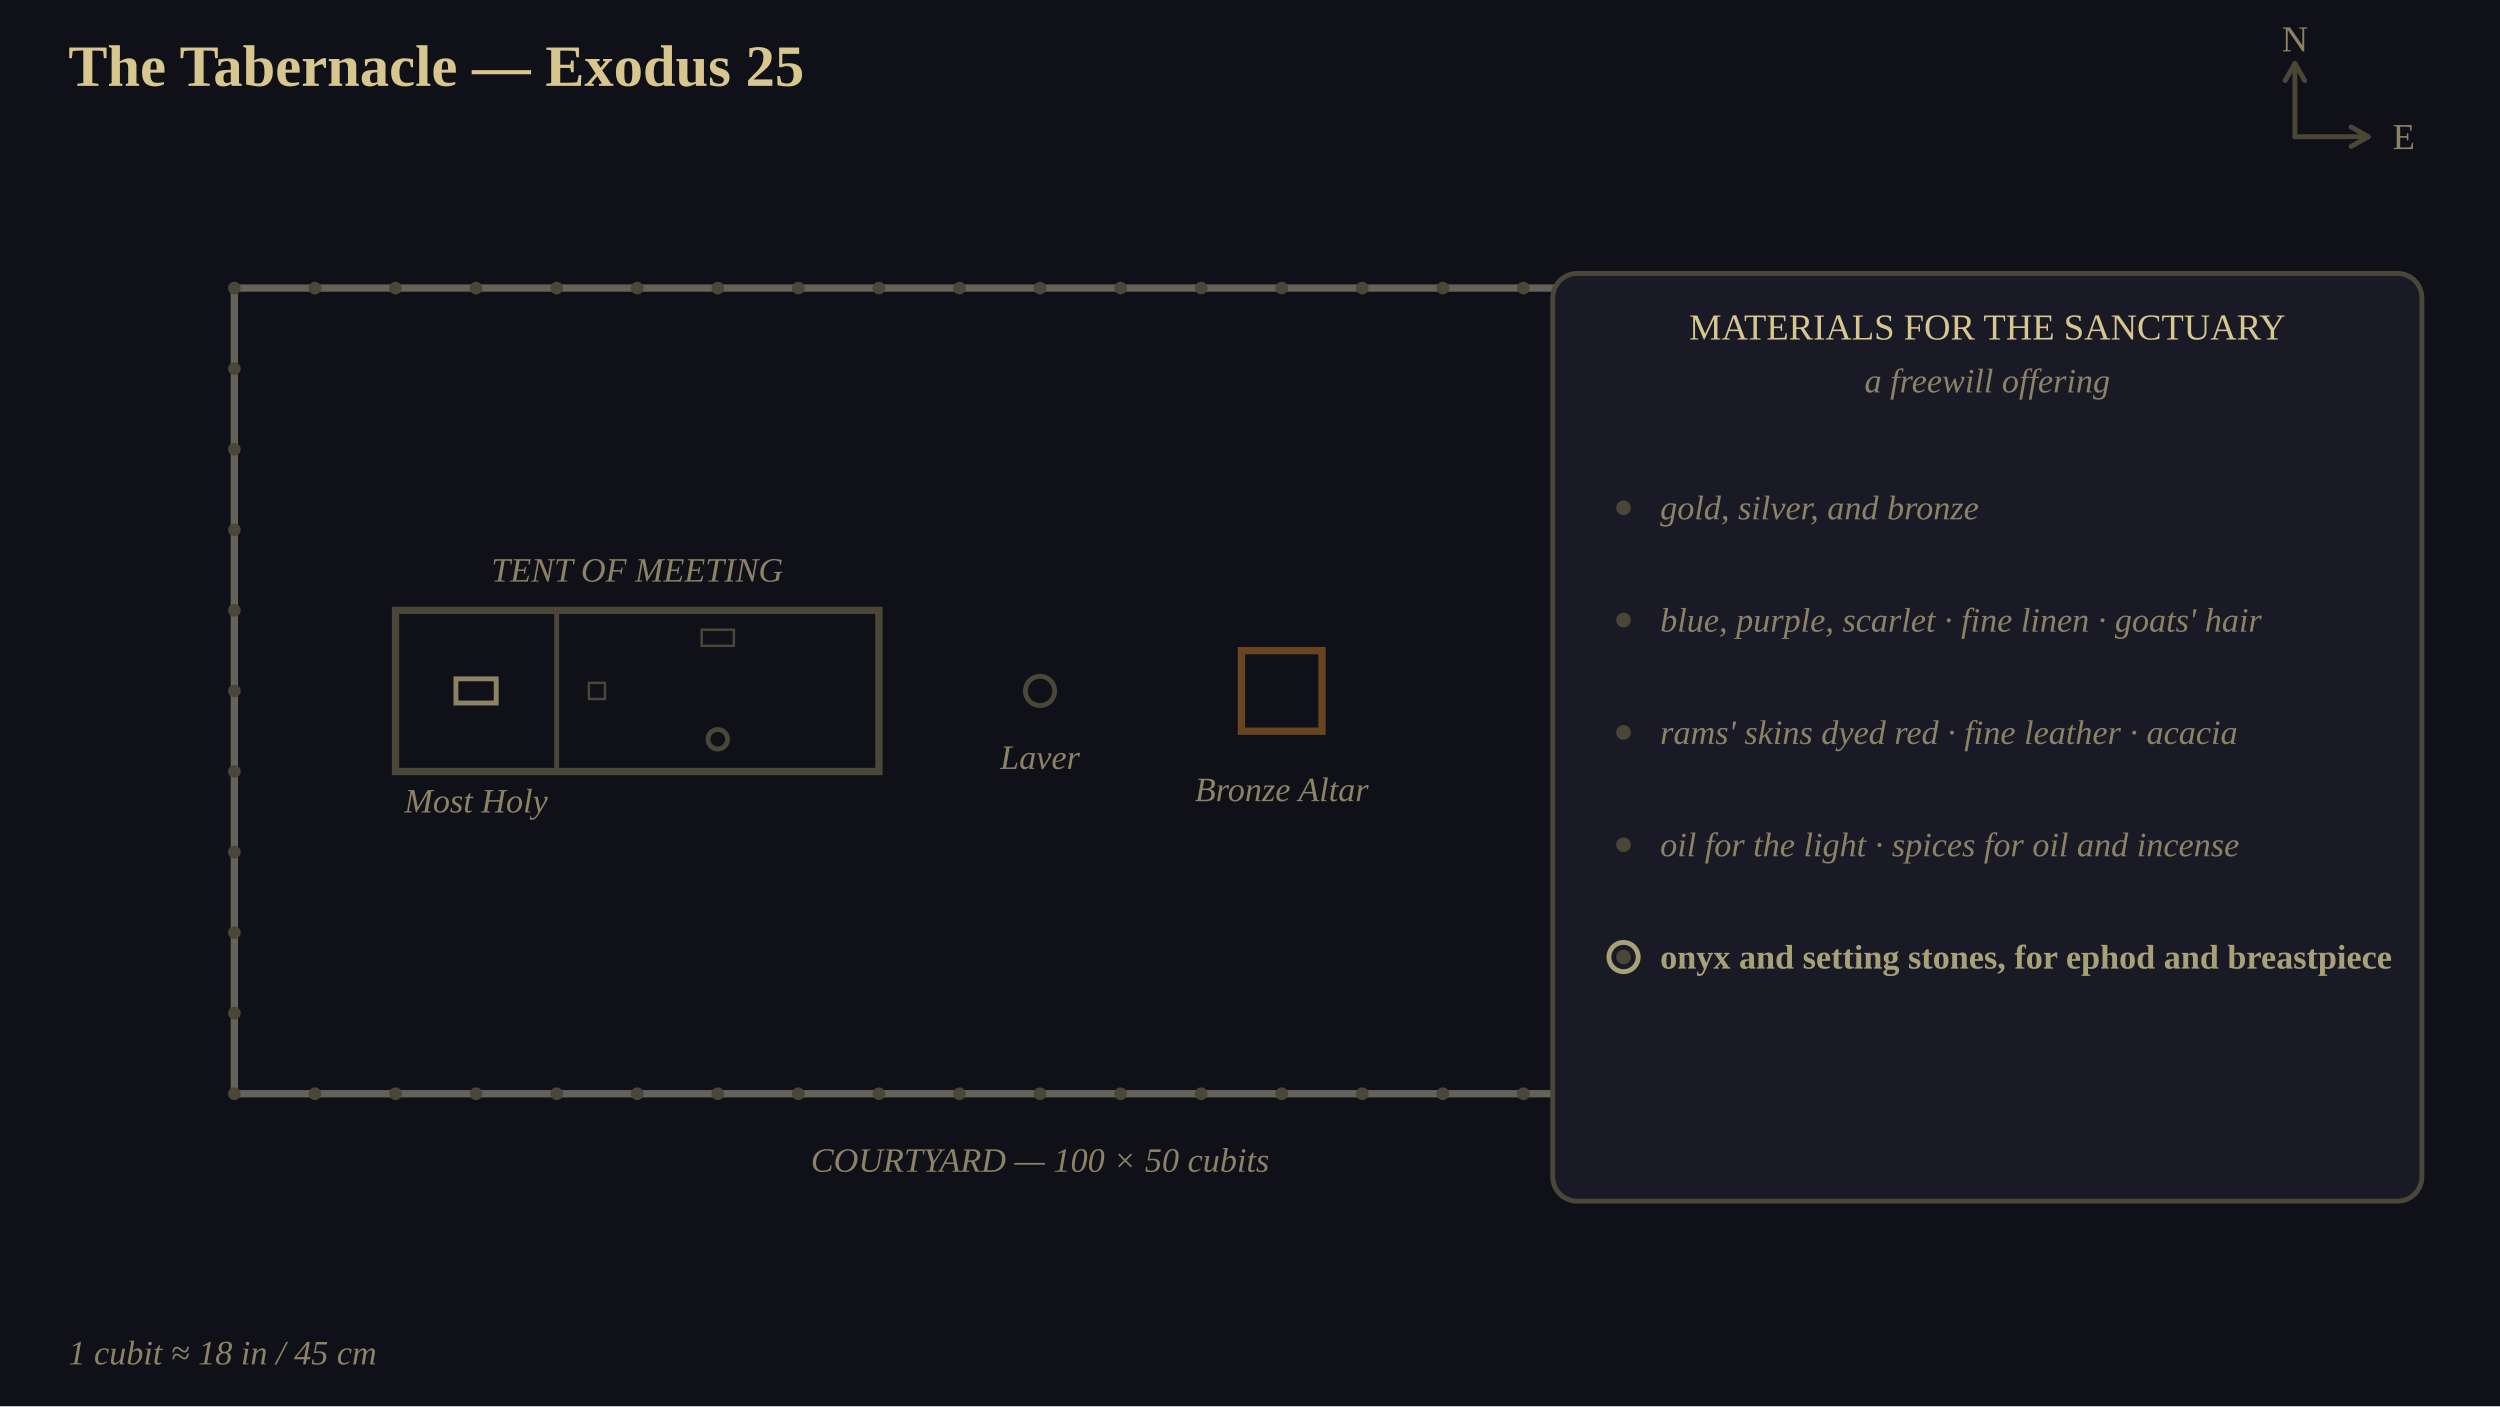
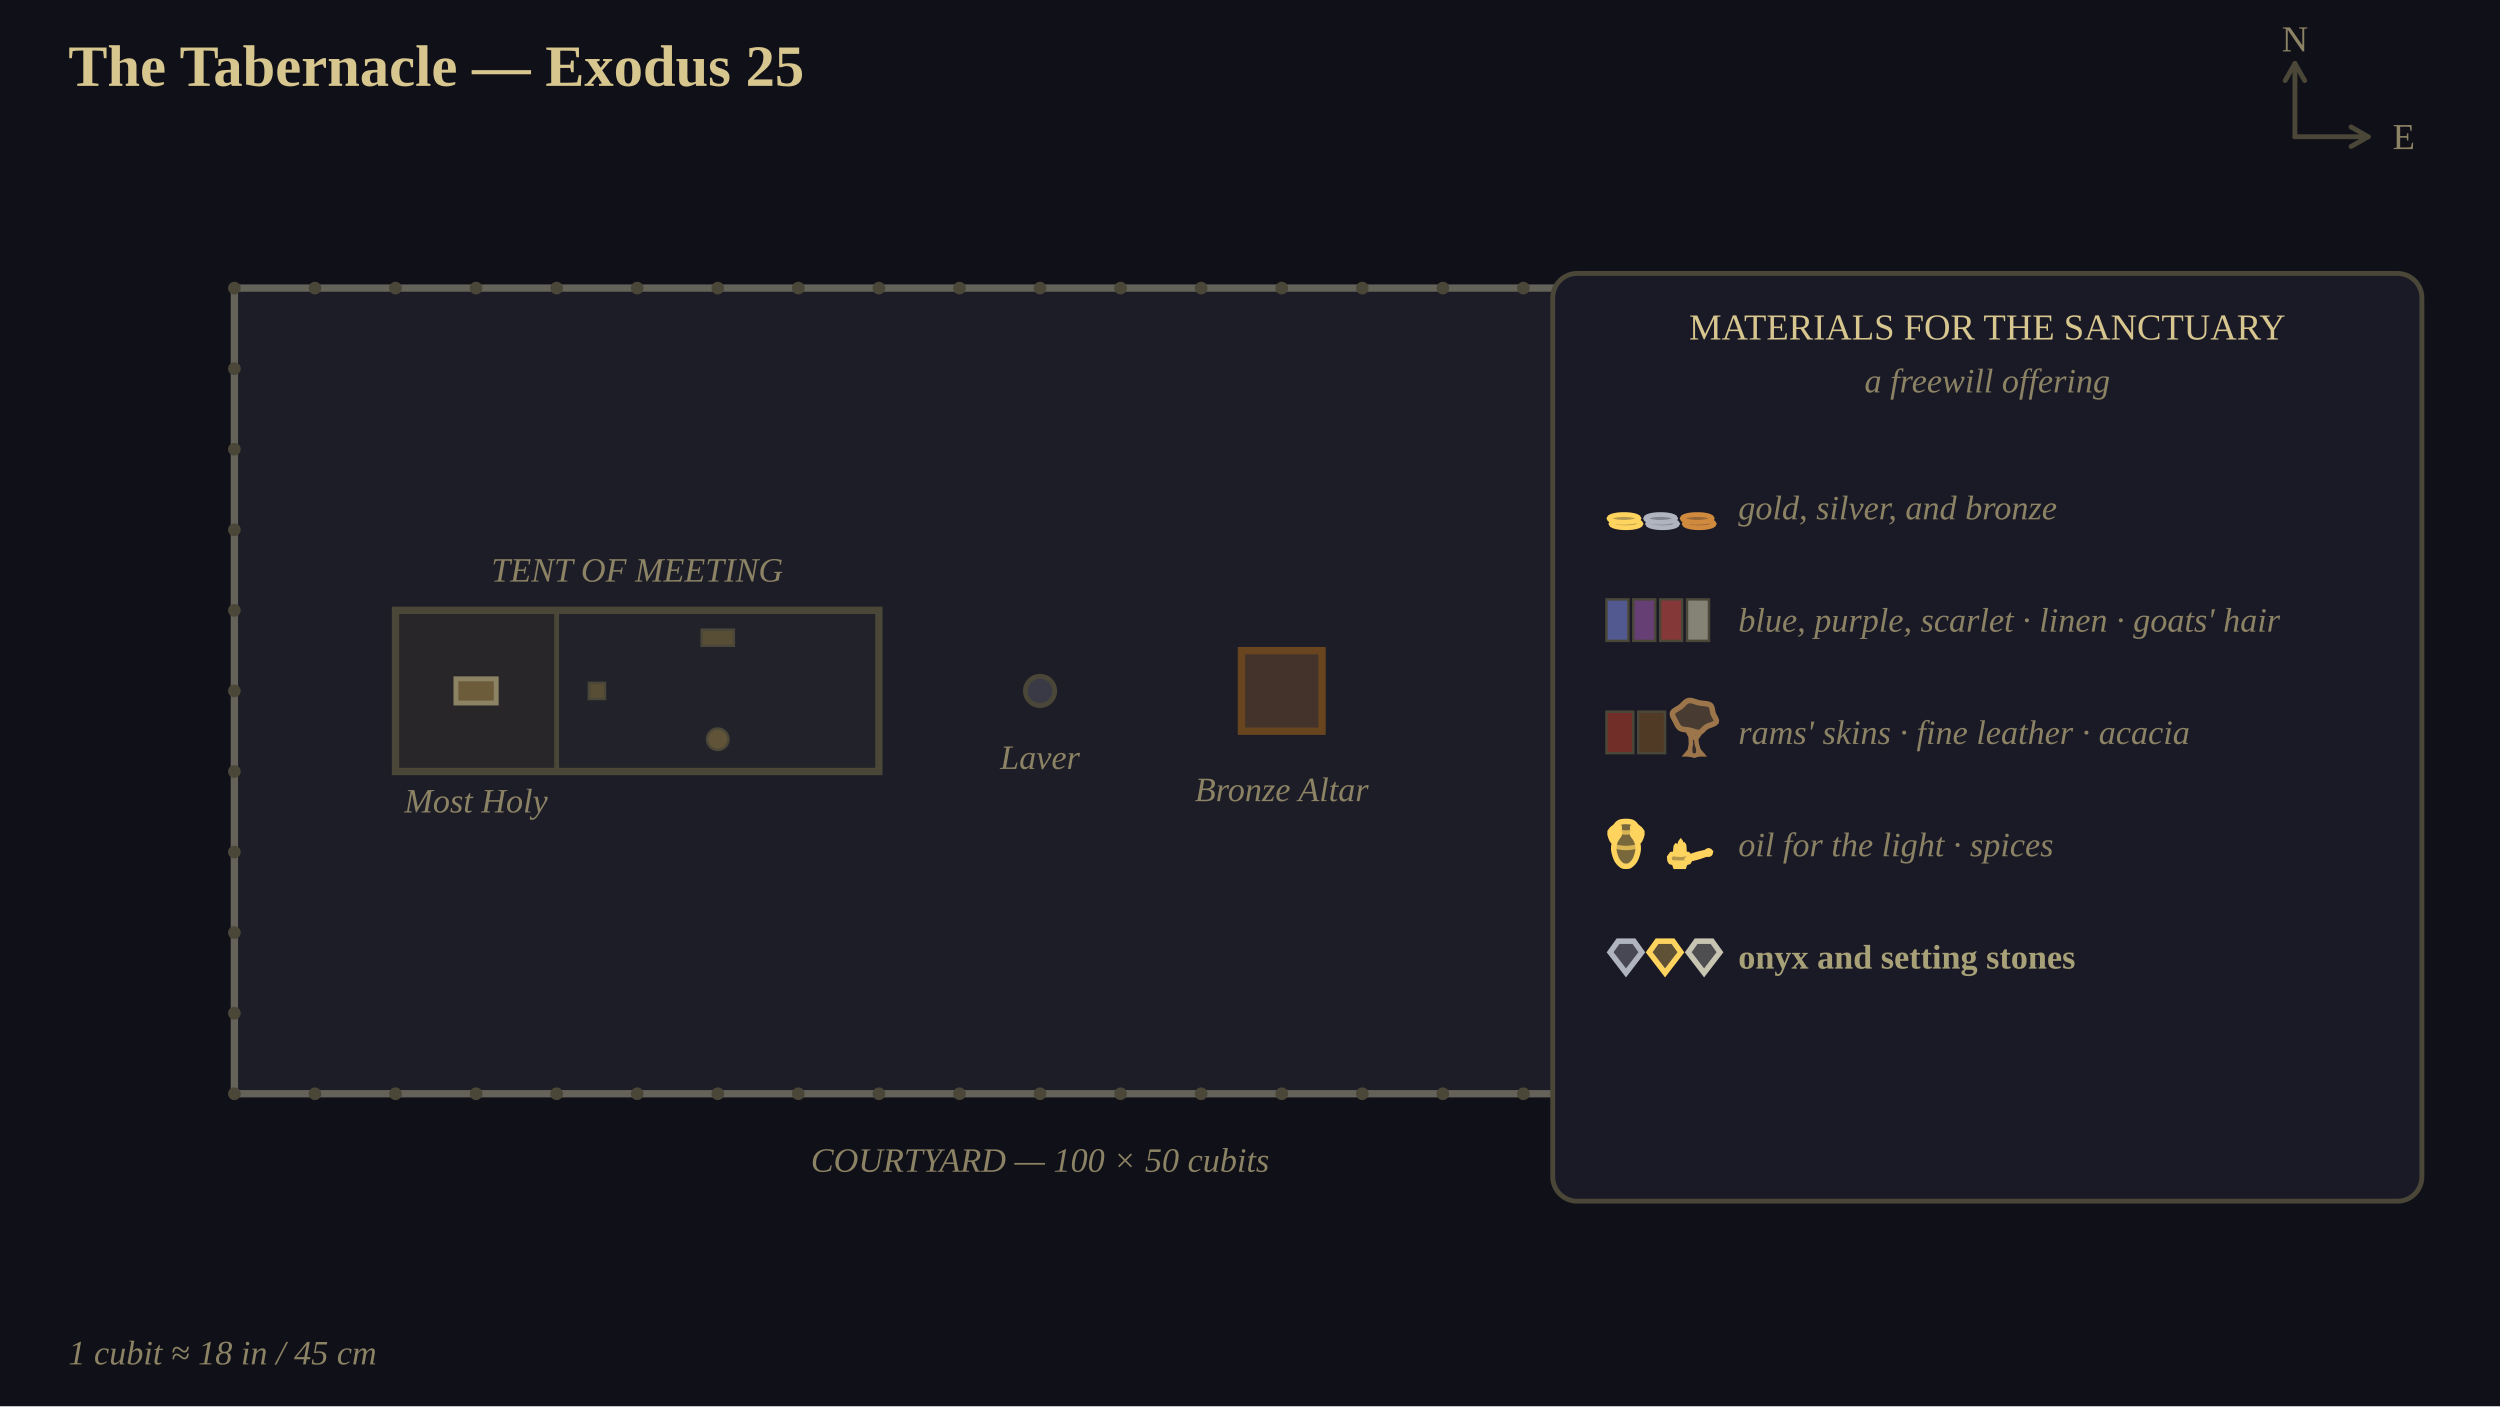
<svg xmlns="http://www.w3.org/2000/svg" viewBox="0 0 1024 576" width="1024" height="576" font-family="Georgia, 'Times New Roman', serif">
  <rect x="0" y="0" width="1024" height="576" fill="rgb(16,16,24)" />
+   <rect x="96" y="118" width="660" height="330" fill="rgb(29,29,39)" />
+   <rect x="162" y="250" width="198" height="66" fill="rgb(34,34,42)" />
+   <rect x="162" y="250" width="66" height="66" fill="rgb(40,38,41)" />
  <polyline points="96,118 756,118" stroke-linejoin="round" stroke-linecap="round" fill="none" stroke="rgb(100,98,89)" stroke-width="3" />
  <polyline points="96,448 756,448" stroke-linejoin="round" stroke-linecap="round" fill="none" stroke="rgb(100,98,89)" stroke-width="3" />
  <polyline points="96,118 96,448" stroke-linejoin="round" stroke-linecap="round" fill="none" stroke="rgb(100,98,89)" stroke-width="3" />
  <polyline points="756,118 756,217" stroke-linejoin="round" stroke-linecap="round" fill="none" stroke="rgb(100,98,89)" stroke-width="3" />
  <polyline points="756,349 756,448" stroke-linejoin="round" stroke-linecap="round" fill="none" stroke="rgb(100,98,89)" stroke-width="3" />
  <polyline points="756,217 756,250" stroke-linejoin="round" stroke-linecap="round" fill="none" stroke="rgb(61,67,108)" stroke-width="5" />
  <polyline points="756,250 756,283" stroke-linejoin="round" stroke-linecap="round" fill="none" stroke="rgb(77,47,88)" stroke-width="5" />
  <polyline points="756,283 756,316" stroke-linejoin="round" stroke-linecap="round" fill="none" stroke="rgb(100,42,42)" stroke-width="5" />
  <polyline points="756,316 756,349" stroke-linejoin="round" stroke-linecap="round" fill="none" stroke="rgb(100,98,89)" stroke-width="5" />
  <ellipse cx="96" cy="118" rx="2.6" ry="2.6" fill="rgb(74,70,56)" />
  <ellipse cx="129" cy="118" rx="2.6" ry="2.6" fill="rgb(74,70,56)" />
  <ellipse cx="162" cy="118" rx="2.6" ry="2.6" fill="rgb(74,70,56)" />
  <ellipse cx="195" cy="118" rx="2.6" ry="2.6" fill="rgb(74,70,56)" />
  <ellipse cx="228" cy="118" rx="2.6" ry="2.6" fill="rgb(74,70,56)" />
  <ellipse cx="261" cy="118" rx="2.6" ry="2.6" fill="rgb(74,70,56)" />
  <ellipse cx="294" cy="118" rx="2.6" ry="2.6" fill="rgb(74,70,56)" />
  <ellipse cx="327" cy="118" rx="2.6" ry="2.6" fill="rgb(74,70,56)" />
  <ellipse cx="360" cy="118" rx="2.6" ry="2.6" fill="rgb(74,70,56)" />
  <ellipse cx="393" cy="118" rx="2.6" ry="2.6" fill="rgb(74,70,56)" />
  <ellipse cx="426" cy="118" rx="2.6" ry="2.6" fill="rgb(74,70,56)" />
  <ellipse cx="459" cy="118" rx="2.6" ry="2.6" fill="rgb(74,70,56)" />
  <ellipse cx="492" cy="118" rx="2.6" ry="2.6" fill="rgb(74,70,56)" />
  <ellipse cx="525" cy="118" rx="2.6" ry="2.6" fill="rgb(74,70,56)" />
  <ellipse cx="558" cy="118" rx="2.6" ry="2.6" fill="rgb(74,70,56)" />
  <ellipse cx="591" cy="118" rx="2.6" ry="2.6" fill="rgb(74,70,56)" />
  <ellipse cx="624" cy="118" rx="2.6" ry="2.6" fill="rgb(74,70,56)" />
  <ellipse cx="657" cy="118" rx="2.6" ry="2.6" fill="rgb(74,70,56)" />
  <ellipse cx="690" cy="118" rx="2.6" ry="2.6" fill="rgb(74,70,56)" />
  <ellipse cx="723" cy="118" rx="2.6" ry="2.6" fill="rgb(74,70,56)" />
  <ellipse cx="756" cy="118" rx="2.6" ry="2.6" fill="rgb(74,70,56)" />
  <ellipse cx="96" cy="448" rx="2.6" ry="2.6" fill="rgb(74,70,56)" />
  <ellipse cx="129" cy="448" rx="2.6" ry="2.6" fill="rgb(74,70,56)" />
  <ellipse cx="162" cy="448" rx="2.6" ry="2.6" fill="rgb(74,70,56)" />
  <ellipse cx="195" cy="448" rx="2.6" ry="2.6" fill="rgb(74,70,56)" />
  <ellipse cx="228" cy="448" rx="2.6" ry="2.6" fill="rgb(74,70,56)" />
  <ellipse cx="261" cy="448" rx="2.6" ry="2.6" fill="rgb(74,70,56)" />
  <ellipse cx="294" cy="448" rx="2.6" ry="2.6" fill="rgb(74,70,56)" />
  <ellipse cx="327" cy="448" rx="2.6" ry="2.6" fill="rgb(74,70,56)" />
  <ellipse cx="360" cy="448" rx="2.6" ry="2.6" fill="rgb(74,70,56)" />
  <ellipse cx="393" cy="448" rx="2.6" ry="2.6" fill="rgb(74,70,56)" />
  <ellipse cx="426" cy="448" rx="2.6" ry="2.6" fill="rgb(74,70,56)" />
  <ellipse cx="459" cy="448" rx="2.6" ry="2.6" fill="rgb(74,70,56)" />
  <ellipse cx="492" cy="448" rx="2.6" ry="2.6" fill="rgb(74,70,56)" />
  <ellipse cx="525" cy="448" rx="2.6" ry="2.6" fill="rgb(74,70,56)" />
  <ellipse cx="558" cy="448" rx="2.6" ry="2.6" fill="rgb(74,70,56)" />
  <ellipse cx="591" cy="448" rx="2.6" ry="2.6" fill="rgb(74,70,56)" />
  <ellipse cx="624" cy="448" rx="2.6" ry="2.6" fill="rgb(74,70,56)" />
  <ellipse cx="657" cy="448" rx="2.6" ry="2.6" fill="rgb(74,70,56)" />
  <ellipse cx="690" cy="448" rx="2.6" ry="2.6" fill="rgb(74,70,56)" />
  <ellipse cx="723" cy="448" rx="2.6" ry="2.6" fill="rgb(74,70,56)" />
  <ellipse cx="756" cy="448" rx="2.6" ry="2.6" fill="rgb(74,70,56)" />
  <ellipse cx="96" cy="151" rx="2.6" ry="2.6" fill="rgb(74,70,56)" />
  <ellipse cx="96" cy="184" rx="2.6" ry="2.6" fill="rgb(74,70,56)" />
  <ellipse cx="96" cy="217" rx="2.6" ry="2.6" fill="rgb(74,70,56)" />
  <ellipse cx="96" cy="250" rx="2.6" ry="2.6" fill="rgb(74,70,56)" />
  <ellipse cx="96" cy="283" rx="2.6" ry="2.6" fill="rgb(74,70,56)" />
  <ellipse cx="96" cy="316" rx="2.6" ry="2.6" fill="rgb(74,70,56)" />
  <ellipse cx="96" cy="349" rx="2.6" ry="2.6" fill="rgb(74,70,56)" />
  <ellipse cx="96" cy="382" rx="2.6" ry="2.6" fill="rgb(74,70,56)" />
  <ellipse cx="96" cy="415" rx="2.6" ry="2.6" fill="rgb(74,70,56)" />
  <ellipse cx="756" cy="151" rx="2.6" ry="2.6" fill="rgb(74,70,56)" />
  <ellipse cx="756" cy="184" rx="2.6" ry="2.6" fill="rgb(74,70,56)" />
  <ellipse cx="756" cy="217" rx="2.6" ry="2.6" fill="rgb(74,70,56)" />
  <ellipse cx="756" cy="250" rx="2.6" ry="2.6" fill="rgb(74,70,56)" />
  <ellipse cx="756" cy="294.02" rx="2.6" ry="2.6" fill="rgb(74,70,56)" />
  <ellipse cx="756" cy="337.98" rx="2.6" ry="2.6" fill="rgb(74,70,56)" />
  <ellipse cx="756" cy="349" rx="2.6" ry="2.6" fill="rgb(74,70,56)" />
  <ellipse cx="756" cy="382" rx="2.6" ry="2.6" fill="rgb(74,70,56)" />
  <ellipse cx="756" cy="415" rx="2.6" ry="2.6" fill="rgb(74,70,56)" />
  <rect x="162" y="250" width="198" height="66" fill="none" stroke="rgb(74,70,56)" stroke-width="3" />
  <polyline points="228,250 228,316" stroke-linejoin="round" stroke-linecap="round" fill="none" stroke="rgb(74,70,56)" stroke-width="2" />
-   <rect x="186.75" y="278.05" width="16.5" height="9.9" fill="none" stroke="rgb(140,130,100)" stroke-width="2" />
-   <rect x="241.2" y="279.7" width="6.6" height="6.6" fill="none" stroke="rgb(74,70,56)" stroke-width="1" />
-   <rect x="287.4" y="257.92" width="13.2" height="6.6" fill="none" stroke="rgb(74,70,56)" stroke-width="1" />
-   <ellipse cx="294" cy="302.8" rx="4" ry="4" fill="none" stroke="rgb(74,70,56)" stroke-width="2" />
-   <ellipse cx="426" cy="283" rx="6" ry="6" fill="none" stroke="rgb(74,70,56)" stroke-width="2" />
-   <rect x="508.5" y="266.5" width="33" height="33" fill="none" stroke="rgb(104,69,31)" stroke-width="3" />
+   <rect x="186.75" y="278.05" width="16.5" height="9.9" fill="rgb(108,92,58)" stroke="rgb(140,130,100)" stroke-width="2" />
+   <rect x="241.2" y="279.7" width="6.6" height="6.6" fill="rgb(88,77,53)" stroke="rgb(74,70,56)" stroke-width="1" />
+   <rect x="287.4" y="257.92" width="13.2" height="6.6" fill="rgb(88,77,53)" stroke="rgb(74,70,56)" stroke-width="1" />
+   <ellipse cx="294" cy="302.8" rx="4.4" ry="4.4" fill="rgb(96,83,55)" stroke="rgb(74,70,56)" stroke-width="1" />
+   <ellipse cx="426" cy="283" rx="6" ry="6" fill="rgb(57,58,69)" stroke="rgb(74,70,56)" stroke-width="2" />
+   <rect x="508.5" y="266.5" width="33" height="33" fill="rgb(67,51,43)" stroke="rgb(104,69,31)" stroke-width="3" />
  <text x="261" y="233.5" font-size="14" text-anchor="middle" dominant-baseline="central" fill="rgb(140,130,100)" font-family="Georgia, 'Times New Roman', serif" font-style="italic">TENT OF MEETING</text>
  <text x="195" y="323.92" font-size="14" text-anchor="middle" dominant-baseline="text-before-edge" fill="rgb(140,130,100)" font-family="Georgia, 'Times New Roman', serif" font-style="italic">Most Holy</text>
  <text x="525" y="319.3" font-size="14" text-anchor="middle" dominant-baseline="text-before-edge" fill="rgb(140,130,100)" font-family="Georgia, 'Times New Roman', serif" font-style="italic">Bronze Altar</text>
  <text x="426" y="306.1" font-size="14" text-anchor="middle" dominant-baseline="text-before-edge" fill="rgb(140,130,100)" font-family="Georgia, 'Times New Roman', serif" font-style="italic">Laver</text>
  <text x="782.4" y="283" font-size="14" text-anchor="start" dominant-baseline="central" fill="rgb(140,130,100)" font-family="Georgia, 'Times New Roman', serif" font-style="italic">GATE</text>
  <text x="426" y="471.1" font-size="14" text-anchor="middle" dominant-baseline="text-before-edge" fill="rgb(140,130,100)" font-family="Georgia, 'Times New Roman', serif" font-style="italic">COURTYARD  —  100 × 50 cubits</text>
  <polyline points="940,56 940,26" stroke-linejoin="round" stroke-linecap="round" fill="none" stroke="rgb(74,70,56)" stroke-width="2" />
  <polyline points="936,33 940,26 944,33" stroke-linejoin="round" stroke-linecap="round" fill="none" stroke="rgb(74,70,56)" stroke-width="2" />
  <polyline points="940,56 970,56" stroke-linejoin="round" stroke-linecap="round" fill="none" stroke="rgb(74,70,56)" stroke-width="2" />
  <polyline points="963,52 970,56 963,60" stroke-linejoin="round" stroke-linecap="round" fill="none" stroke="rgb(74,70,56)" stroke-width="2" />
  <text x="940" y="16" font-size="15" text-anchor="middle" dominant-baseline="central" fill="rgb(140,130,100)" font-family="Georgia, 'Times New Roman', serif">N</text>
  <text x="980" y="56" font-size="15" text-anchor="start" dominant-baseline="central" fill="rgb(140,130,100)" font-family="Georgia, 'Times New Roman', serif">E</text>
  <text x="28" y="20" font-size="24" text-anchor="start" dominant-baseline="text-before-edge" fill="rgb(216,198,143)" font-family="Georgia, 'Times New Roman', serif" font-weight="bold">The Tabernacle — Exodus 25</text>
  <text x="28" y="550" font-size="14" text-anchor="start" dominant-baseline="text-before-edge" fill="rgb(140,130,100)" font-family="Georgia, 'Times New Roman', serif" font-style="italic">1 cubit ≈ 18 in / 45 cm</text>
  <rect x="636" y="112" width="356" height="380" rx="10" fill="rgb(26,26,38)" stroke="rgb(74,70,56)" stroke-width="2" />
  <text x="814" y="134" font-size="15" text-anchor="middle" dominant-baseline="central" fill="rgb(216,198,143)" font-family="Georgia, 'Times New Roman', serif">MATERIALS FOR THE SANCTUARY</text>
  <text x="814" y="156" font-size="14" text-anchor="middle" dominant-baseline="central" fill="rgb(140,130,100)" font-family="Georgia, 'Times New Roman', serif" font-style="italic">a freewill offering</text>
-   <ellipse cx="665" cy="208" rx="3" ry="3" fill="rgb(74,70,56)" />
-   <text x="680" y="208" font-size="14" text-anchor="start" dominant-baseline="central" fill="rgb(140,130,100)" font-family="Georgia, 'Times New Roman', serif" font-style="italic">gold, silver, and bronze</text>
-   <ellipse cx="665" cy="254" rx="3" ry="3" fill="rgb(74,70,56)" />
-   <text x="680" y="254" font-size="14" text-anchor="start" dominant-baseline="central" fill="rgb(140,130,100)" font-family="Georgia, 'Times New Roman', serif" font-style="italic">blue, purple, scarlet · fine linen · goats' hair</text>
-   <ellipse cx="665" cy="300" rx="3" ry="3" fill="rgb(74,70,56)" />
-   <text x="680" y="300" font-size="14" text-anchor="start" dominant-baseline="central" fill="rgb(140,130,100)" font-family="Georgia, 'Times New Roman', serif" font-style="italic">rams' skins dyed red · fine leather · acacia</text>
-   <ellipse cx="665" cy="346" rx="3" ry="3" fill="rgb(74,70,56)" />
-   <text x="680" y="346" font-size="14" text-anchor="start" dominant-baseline="central" fill="rgb(140,130,100)" font-family="Georgia, 'Times New Roman', serif" font-style="italic">oil for the light · spices for oil and incense</text>
-   <ellipse cx="665" cy="392" rx="3" ry="3" fill="rgb(74,70,56)" />
+   <polygon points="672.09,214.56 671.84,214.11 671.12,213.69 669.98,213.35 668.53,213.1 666.87,212.97 665.13,212.97 663.47,213.1 662.02,213.35 660.88,213.69 660.16,214.11 659.91,214.56 660.16,215.01 660.88,215.43 662.02,215.77 663.47,216.02 665.13,216.15 666.87,216.15 668.53,216.02 669.98,215.77 671.12,215.43 671.84,215.01" fill="rgb(181,152,76)" stroke="rgb(255,212,94)" stroke-width="1.95" />
+   <polygon points="671.26,212.35 671.01,211.9 670.29,211.48 669.16,211.14 667.7,210.89 666.04,210.76 664.3,210.76 662.64,210.89 661.19,211.14 660.05,211.48 659.33,211.9 659.09,212.35 659.33,212.8 660.05,213.22 661.19,213.56 662.64,213.81 664.3,213.94 666.04,213.94 667.7,213.81 669.16,213.56 670.29,213.22 671.01,212.8" fill="rgb(181,152,76)" stroke="rgb(255,212,94)" stroke-width="1.95" />
+   <polygon points="687.09,214.56 686.84,214.11 686.12,213.69 684.98,213.35 683.53,213.1 681.87,212.97 680.13,212.97 678.47,213.1 677.02,213.35 675.88,213.69 675.16,214.11 674.91,214.56 675.16,215.01 675.88,215.43 677.02,215.77 678.47,216.02 680.13,216.15 681.87,216.15 683.53,216.02 684.98,215.77 686.12,215.43 686.84,215.01" fill="rgb(128,130,141)" stroke="rgb(176,180,190)" stroke-width="1.95" />
+   <polygon points="686.26,212.35 686.01,211.9 685.29,211.48 684.16,211.14 682.7,210.89 681.04,210.76 679.3,210.76 677.64,210.89 676.19,211.14 675.05,211.48 674.33,211.9 674.09,212.35 674.33,212.8 675.05,213.22 676.19,213.56 677.64,213.81 679.3,213.94 681.04,213.94 682.7,213.81 684.16,213.56 685.29,213.22 686.01,212.8" fill="rgb(128,130,141)" stroke="rgb(176,180,190)" stroke-width="1.95" />
+   <polygon points="702.09,214.56 701.84,214.11 701.12,213.69 699.98,213.35 698.53,213.1 696.87,212.97 695.13,212.97 693.47,213.1 692.02,213.35 690.88,213.69 690.16,214.11 689.91,214.56 690.16,215.01 690.88,215.43 692.02,215.77 693.47,216.02 695.13,216.15 696.87,216.15 698.53,216.02 699.98,215.77 701.12,215.43 701.84,215.01" fill="rgb(149,102,54)" stroke="rgb(208,138,62)" stroke-width="1.95" />
+   <polygon points="701.26,212.35 701.01,211.9 700.29,211.48 699.16,211.14 697.7,210.89 696.04,210.76 694.3,210.76 692.64,210.89 691.19,211.14 690.05,211.48 689.33,211.9 689.09,212.35 689.33,212.8 690.05,213.22 691.19,213.56 692.64,213.81 694.3,213.94 696.04,213.94 697.7,213.81 699.16,213.56 700.29,213.22 701.01,212.8" fill="rgb(149,102,54)" stroke="rgb(208,138,62)" stroke-width="1.95" />
+   <text x="712" y="208" font-size="14" text-anchor="start" dominant-baseline="central" fill="rgb(140,130,100)" font-family="Georgia, 'Times New Roman', serif" font-style="italic">gold, silver, and bronze</text>
+   <rect x="658" y="245.5" width="9" height="17" fill="rgb(81,89,144)" stroke="rgb(74,70,56)" stroke-width="1" />
+   <rect x="669" y="245.5" width="9" height="17" fill="rgb(102,63,117)" stroke="rgb(74,70,56)" stroke-width="1" />
+   <rect x="680" y="245.5" width="9" height="17" fill="rgb(133,56,56)" stroke="rgb(74,70,56)" stroke-width="1" />
+   <rect x="691" y="245.5" width="9" height="17" fill="rgb(133,130,118)" stroke="rgb(74,70,56)" stroke-width="1" />
+   <text x="712" y="254" font-size="14" text-anchor="start" dominant-baseline="central" fill="rgb(140,130,100)" font-family="Georgia, 'Times New Roman', serif" font-style="italic">blue, purple, scarlet · linen · goats' hair</text>
+   <rect x="658" y="291.5" width="11" height="17" fill="rgb(113,46,40)" stroke="rgb(74,70,56)" stroke-width="1" />
+   <rect x="671" y="291.5" width="11" height="17" fill="rgb(80,58,38)" stroke="rgb(74,70,56)" stroke-width="1" />
+   <polygon points="692.17,309.09 692.16,307.26 692.6,304.76 692.46,301.9 692.49,299.56 693.3,298.84 694.21,299.42 694.65,301.73 694.97,304.6 695.68,307.06 695.83,308.91 694.03,309.54" fill="rgb(52,44,45)" stroke="rgb(156,118,74)" stroke-width="1.8" />
+   <polygon points="692.99,302.22 692,300.85 691.06,298.95 690.32,297.18 689.93,295.77 690.16,295.22 690.72,295.43 691.35,296.67 692.19,298.3 693.57,299.8 694.58,301.09 694.05,302.03" fill="rgb(52,44,45)" stroke="rgb(156,118,74)" stroke-width="1.8" />
+   <polygon points="693.42,301.09 694.44,299.73 695.84,298.27 696.68,297.05 697.3,296.24 697.84,296.19 698.04,296.69 697.65,297.66 696.92,298.99 695.99,300.82 695.01,302.22 693.95,302.03" fill="rgb(52,44,45)" stroke="rgb(156,118,74)" stroke-width="1.8" />
+   <polygon points="692.49,309 690.76,309 692.27,307.27" fill="rgb(52,44,45)" stroke="rgb(156,118,74)" stroke-width="1.8" />
+   <polygon points="695.51,309 697.24,309 695.73,307.27" fill="rgb(52,44,45)" stroke="rgb(156,118,74)" stroke-width="1.8" />
+   <polygon points="701.69,292.29 701.51,291.55 701.39,290.77 701.24,290.02 700.99,289.34 700.55,288.81 699.87,288.47 699,288.27 698.02,288.16 697.02,288.06 696.07,287.92 695.16,287.67 694.23,287.37 693.31,287.08 692.43,286.91 691.62,286.94 690.9,287.23 690.24,287.72 689.63,288.31 689.02,288.94 688.39,289.5 687.65,289.99 686.85,290.46 686.07,290.94 685.44,291.44 685.07,292 685.02,292.64 685.21,293.34 685.55,294.07 685.95,294.79 686.31,295.46 686.62,296.1 686.94,296.74 687.29,297.35 687.71,297.89 688.23,298.32 688.89,298.61 689.67,298.78 690.5,298.89 691.36,298.98 692.18,299.11 692.98,299.32 693.8,299.6 694.6,299.84 695.38,299.99 696.09,299.97 696.71,299.71 697.25,299.28 697.77,298.74 698.31,298.2 698.94,297.71 699.75,297.32 700.71,296.97 701.66,296.62 702.45,296.22 702.93,295.74 703.02,295.14 702.8,294.47 702.43,293.74 702.01,293" fill="rgb(72,59,50)" stroke="rgb(156,118,74)" stroke-width="2.25" />
+   <text x="712" y="300" font-size="14" text-anchor="start" dominant-baseline="central" fill="rgb(140,130,100)" font-family="Georgia, 'Times New Roman', serif" font-style="italic">rams' skins · fine leather · acacia</text>
+   <polygon points="663.65,336.76 663.28,336.93 662.94,337.14 662.64,337.39 662.38,337.65 662.18,337.94 662.01,338.26 661.89,338.6 661.82,338.97 661.81,339.34 661.88,339.71 662.12,340.04 662.5,340.36 662.91,340.68 663.24,341.04 663.35,341.47 663.19,341.97 662.82,342.53 662.36,343.14 661.92,343.77 661.59,344.41 661.37,345.07 661.18,345.75 661.05,346.46 660.99,347.19 661,347.94 661.11,348.76 661.3,349.63 661.56,350.51 661.86,351.34 662.18,352.06 662.54,352.67 662.95,353.22 663.39,353.7 663.83,354.09 664.24,354.41 664.61,354.63 664.96,354.76 665.31,354.81 665.65,354.82 666,354.82 666.35,354.82 666.69,354.81 667.04,354.76 667.39,354.63 667.76,354.41 668.17,354.09 668.61,353.7 669.05,353.22 669.46,352.67 669.82,352.06 670.14,351.34 670.44,350.51 670.7,349.63 670.89,348.76 671,347.94 671.01,347.19 670.95,346.46 670.82,345.75 670.63,345.07 670.41,344.41 670.08,343.77 669.64,343.14 669.18,342.53 668.81,341.97 668.65,341.47 668.76,341.04 669.09,340.68 669.5,340.36 669.88,340.04 670.12,339.71 670.19,339.34 670.18,338.97 670.11,338.6 669.99,338.26 669.82,337.94 669.62,337.65 669.36,337.39 669.06,337.14 668.72,336.93 668.35,336.76 667.94,336.64 667.48,336.56 666.98,336.5 666.48,336.48 666,336.47 665.52,336.48 665.02,336.5 664.52,336.56 664.06,336.64" fill="rgb(122,104,61)" stroke="rgb(255,212,94)" stroke-width="2.25" />
+   <polygon points="663.22,339.4 662.51,339.9 661.43,340.45 660.73,341.1 660.85,341.94 661.36,342.87 661.7,343.61 661.66,344.06 661.44,344.33 661.19,344.46 660.92,344.52 660.6,344.44 660.3,344.03 659.89,343.1 659.5,341.83 659.51,340.67 660.25,339.66 661.39,338.75 662.31,338.24 662.88,338.34 663.24,338.84" fill="rgb(122,104,61)" stroke="rgb(255,212,94)" stroke-width="2.25" />
+   <polygon points="662.82,339.47 662.38,339.89 661.74,340.45 661.35,341.04 661.48,341.72 661.86,342.43 662.13,342.97 662.15,343.21 662.07,343.27 661.97,343.28 661.88,343.35 661.78,343.36 661.63,343.15 661.33,342.56 660.98,341.74 660.89,340.95 661.27,340.24 661.91,339.56 662.42,339.12 662.7,339.03 662.86,339.18" fill="rgb(26,26,38)" stroke="rgb(255,212,94)" stroke-width="1.95" />
+   <polygon points="669.69,338.24 670.61,338.75 671.75,339.66 672.49,340.67 672.5,341.83 672.11,343.1 671.7,344.03 671.4,344.44 671.08,344.52 670.81,344.46 670.56,344.33 670.34,344.06 670.3,343.61 670.64,342.87 671.15,341.94 671.27,341.1 670.57,340.45 669.49,339.9 668.78,339.4 668.76,338.84 669.12,338.34" fill="rgb(122,104,61)" stroke="rgb(255,212,94)" stroke-width="2.25" />
+   <polygon points="669.58,339.12 670.09,339.56 670.73,340.24 671.11,340.95 671.02,341.74 670.67,342.56 670.37,343.15 670.22,343.36 670.12,343.35 670.03,343.28 669.93,343.27 669.85,343.21 669.87,342.97 670.14,342.43 670.52,341.72 670.65,341.04 670.26,340.45 669.62,339.89 669.18,339.47 669.14,339.18 669.3,339.03" fill="rgb(26,26,38)" stroke="rgb(255,212,94)" stroke-width="1.95" />
+   <polyline points="661.71,340.29 662.17,340.39 662.82,340.53 663.58,340.69 664.41,340.84 665.23,340.96 666,341 666.77,340.96 667.59,340.84 668.42,340.69 669.18,340.53 669.83,340.39 670.29,340.29" stroke-linejoin="round" stroke-linecap="round" fill="none" stroke="rgb(255,212,94)" stroke-width="1.8" stroke-opacity="0.718" />
+   <polyline points="661.18,346.76 661.7,346.84 662.43,346.96 663.29,347.1 664.21,347.22 665.14,347.32 666,347.35 666.86,347.32 667.79,347.22 668.71,347.1 669.57,346.96 670.3,346.84 670.82,346.76" stroke-linejoin="round" stroke-linecap="round" fill="none" stroke="rgb(255,212,94)" stroke-width="1.8" stroke-opacity="0.718" />
+   <polygon points="683.89,352.43 683.76,351.08 684.66,349.86 688,349.53 691.34,349.86 692.24,351.08 692.11,352.43 691.71,353.1 690.57,353.46 688,353.59 685.43,353.46 684.29,353.1" fill="rgb(181,152,76)" stroke="rgb(255,212,94)" stroke-width="1.95" />
+   <polygon points="691.94,350.78 695.51,349.66 699.17,348.82 700.22,349.08 699.46,349.86 695.92,351.08 692.29,352.02 691.21,351.66" fill="rgb(71,63,49)" stroke="rgb(255,212,94)" stroke-width="1.8" />
+   <ellipse cx="699.83" cy="349.19" rx="0.93" ry="0.93" fill="rgb(71,63,49)" stroke="rgb(255,212,94)" stroke-width="1.8" />
+   <polygon points="685.69,353.46 690.31,353.46 689.8,355 686.2,355" fill="rgb(181,152,76)" stroke="rgb(255,212,94)" stroke-width="1.95" />
+   <polygon points="686.3,349.86 686.22,349.71 686.17,349.51 686.15,349.27 686.15,349 686.17,348.72 686.19,348.43 686.21,348.09 686.25,347.67 686.29,347.24 686.36,346.85 686.44,346.57 686.53,346.46 686.67,346.56 686.85,346.82 687.04,347.2 687.23,347.62 687.39,348.02 687.5,348.36 687.56,348.65 687.59,348.95 687.59,349.23 687.56,349.48 687.51,349.7 687.42,349.86 687.28,349.96 687.09,350.02 686.86,350.04 686.64,350.02 686.44,349.96" fill="rgb(213,178,83)" stroke="rgb(255,212,94)" stroke-width="1.8" />
+   <polygon points="687.69,349.86 687.6,349.63 687.54,349.33 687.51,348.96 687.51,348.56 687.53,348.13 687.58,347.7 687.67,347.18 687.8,346.55 687.96,345.89 688.13,345.3 688.29,344.88 688.42,344.71 688.53,344.86 688.63,345.26 688.71,345.82 688.79,346.46 688.85,347.08 688.89,347.59 688.92,348.03 688.94,348.48 688.95,348.9 688.93,349.29 688.89,349.62 688.81,349.86 688.67,350.01 688.48,350.1 688.25,350.13 688.03,350.1 687.83,350.01" fill="rgb(213,178,83)" stroke="rgb(255,212,94)" stroke-width="1.8" />
+   <polygon points="688.77,349.86 688.68,349.69 688.62,349.46 688.58,349.19 688.57,348.89 688.6,348.58 688.66,348.26 688.77,347.87 688.95,347.41 689.15,346.92 689.36,346.49 689.56,346.17 689.7,346.05 689.79,346.16 689.86,346.46 689.9,346.87 689.93,347.34 689.95,347.8 689.97,348.18 689.99,348.51 690.01,348.84 690.02,349.15 690.01,349.44 689.97,349.68 689.89,349.86 689.75,349.97 689.56,350.04 689.33,350.06 689.11,350.04 688.91,349.97" fill="rgb(213,178,83)" stroke="rgb(255,212,94)" stroke-width="1.8" />
+   <text x="712" y="346" font-size="14" text-anchor="start" dominant-baseline="central" fill="rgb(140,130,100)" font-family="Georgia, 'Times New Roman', serif" font-style="italic">oil for the light · spices</text>
+   <polygon points="659.5,390.05 662.75,385.5 669.25,385.5 672.5,390.05 666,398.5" fill="rgb(71,72,83)" stroke="rgb(176,180,190)" stroke-width="2.25" />
+   <polygon points="675.5,390.05 678.75,385.5 685.25,385.5 688.5,390.05 682,398.5" fill="rgb(94,81,54)" stroke="rgb(255,212,94)" stroke-width="2.25" />
+   <polygon points="691.5,390.05 694.75,385.5 701.25,385.5 704.5,390.05 698,398.5" fill="rgb(78,77,80)" stroke="rgb(200,196,178)" stroke-width="2.25" />
  <g opacity="0.62">
    <animate attributeName="opacity" values="0.62;1.0;0.62" dur="2.1s" begin="0s" repeatCount="indefinite" calcMode="spline" keyTimes="0;0.5;1" keySplines="0.4 0 0.6 1;0.4 0 0.6 1" />
-     <ellipse cx="665" cy="392" rx="6" ry="6" fill="none" stroke="rgb(255,244,170)" stroke-width="2" />
-     <text x="680" y="392" font-size="14" text-anchor="start" dominant-baseline="central" fill="rgb(255,244,170)" font-family="Georgia, 'Times New Roman', serif" font-weight="bold">onyx and setting stones, for ephod and breastpiece</text>
+     <text x="712" y="392" font-size="14" text-anchor="start" dominant-baseline="central" fill="rgb(255,244,170)" font-family="Georgia, 'Times New Roman', serif" font-weight="bold">onyx and setting stones</text>
  </g>
</svg>
